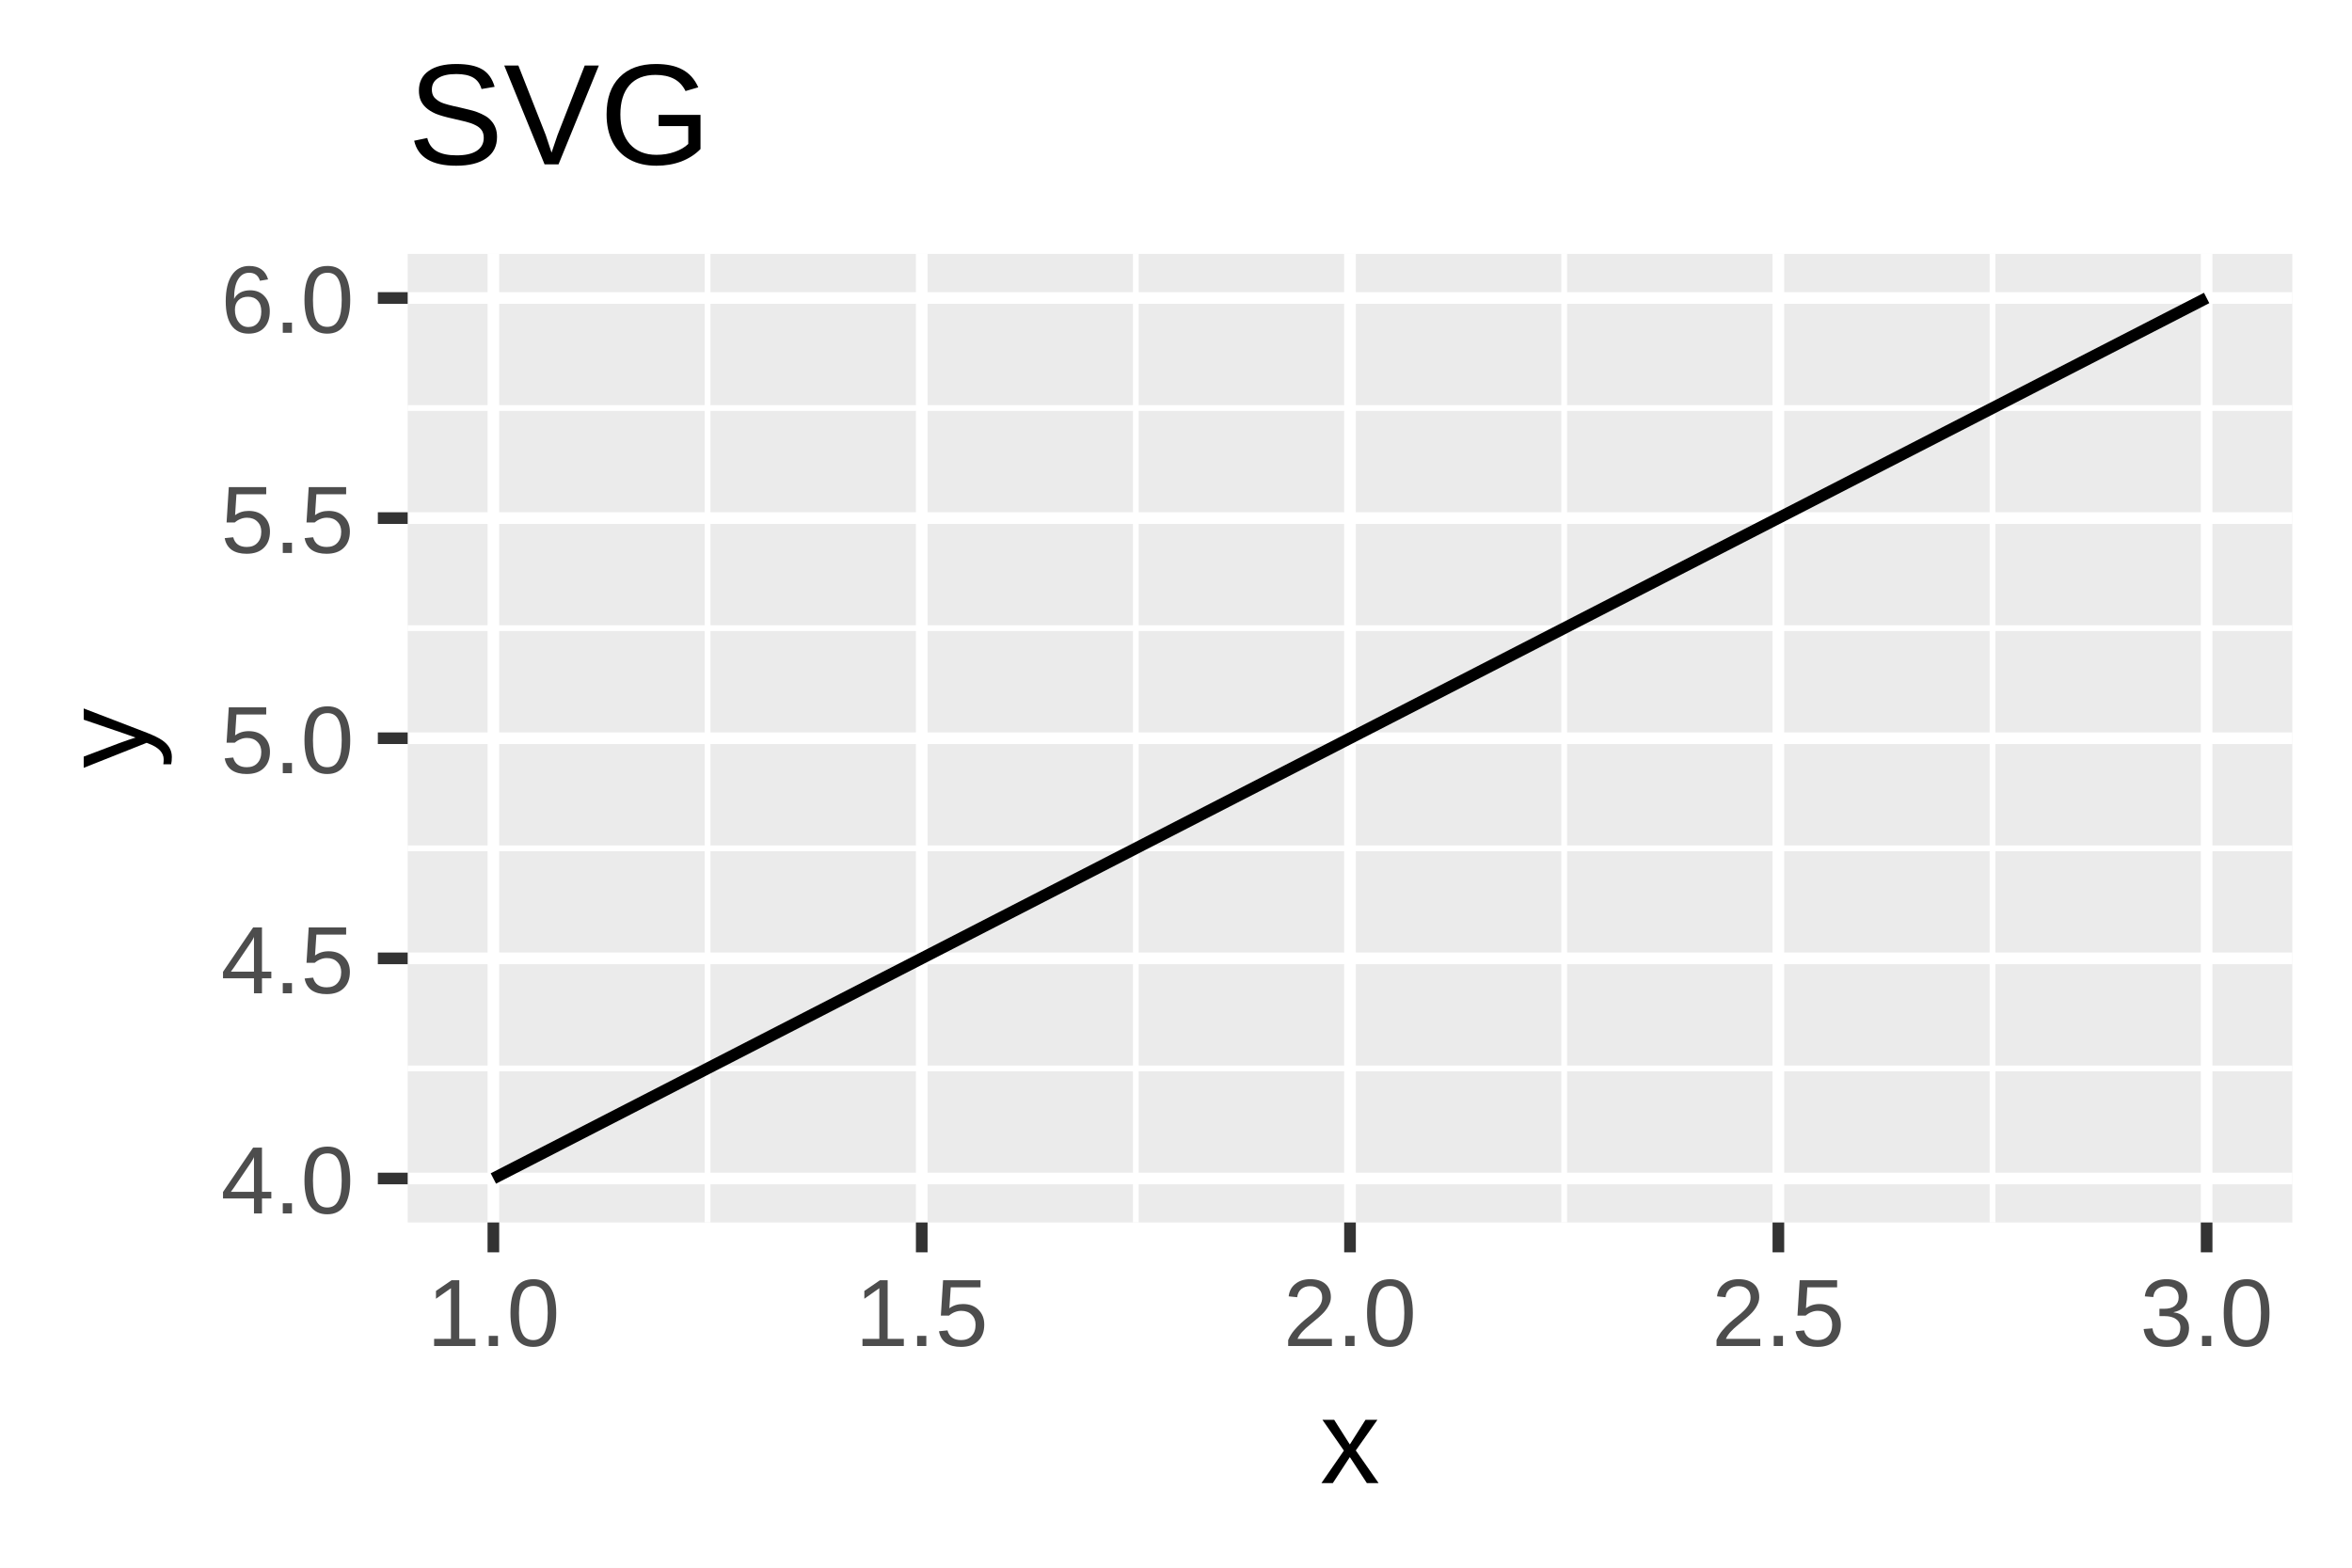
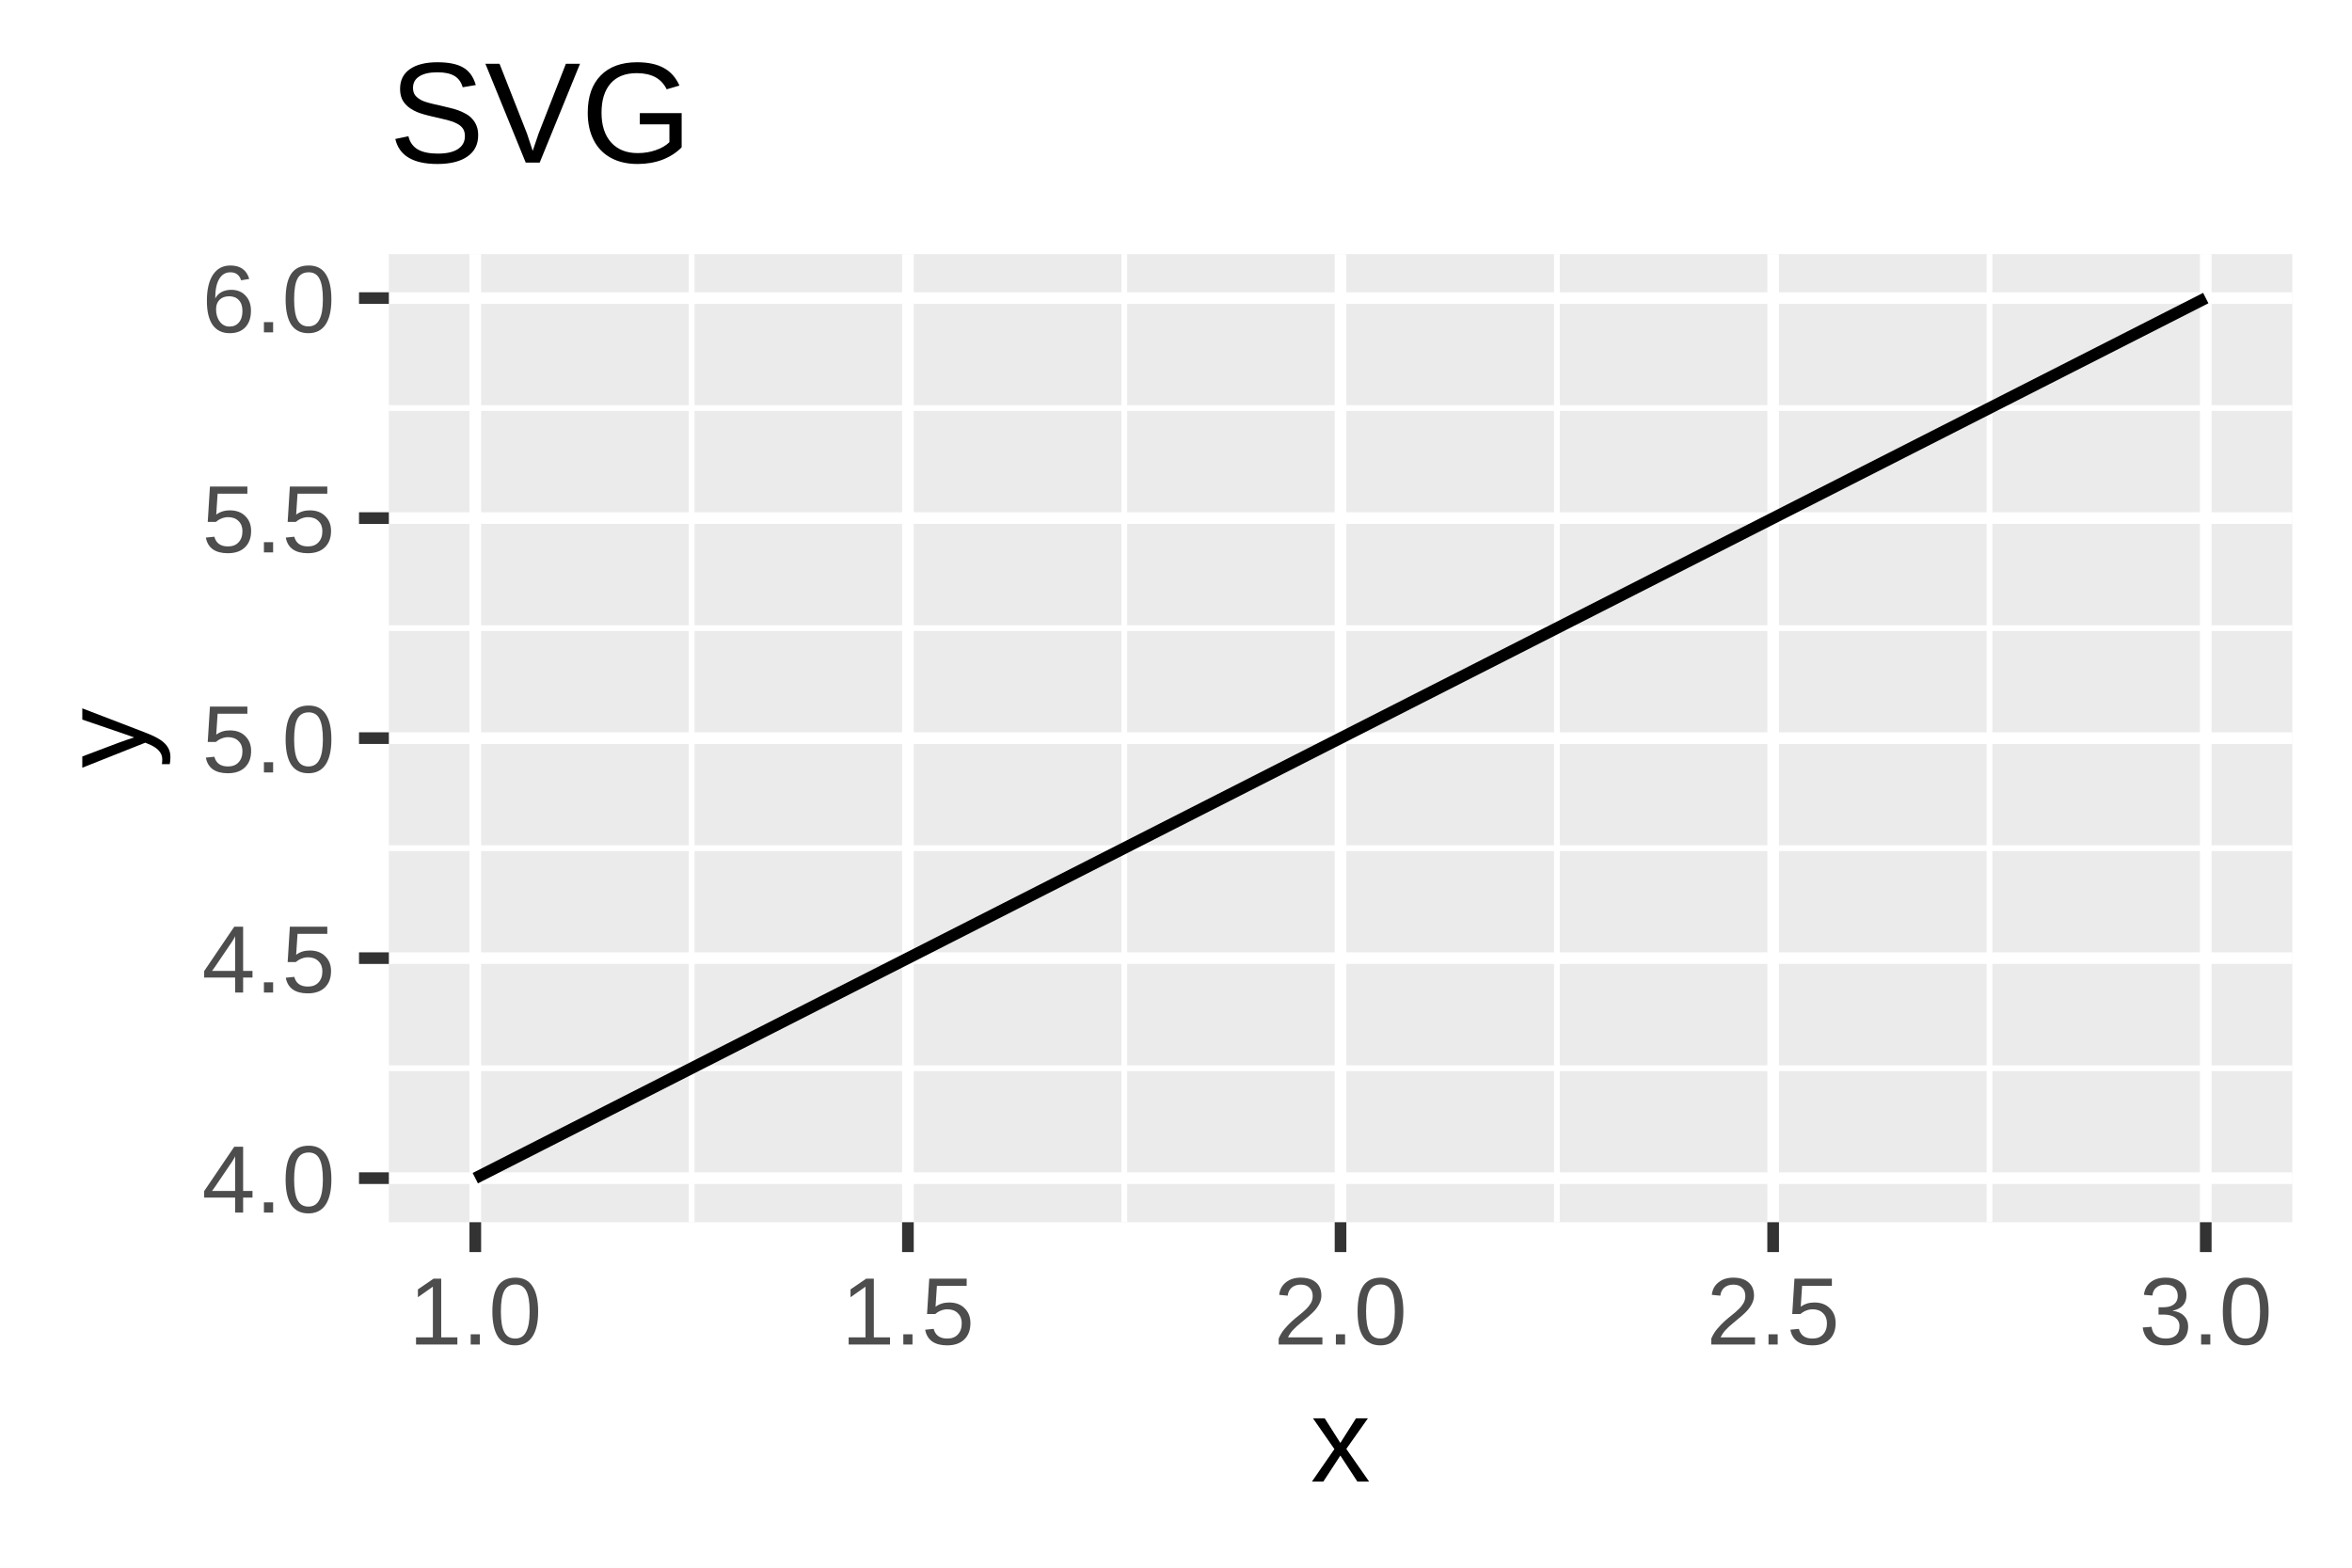
<svg xmlns="http://www.w3.org/2000/svg" class="svglite" width="216.00pt" height="144.00pt" viewBox="0 0 216.00 144.00">
  <defs>
    <style type="text/css">
    .svglite line, .svglite polyline, .svglite polygon, .svglite path, .svglite rect, .svglite circle {
      fill: none;
      stroke: #000000;
      stroke-linecap: round;
      stroke-linejoin: round;
      stroke-miterlimit: 10.00;
    }
    .svglite text {
      white-space: pre;
    }
  </style>
  </defs>
  <rect width="100%" height="100%" style="stroke: none; fill: #FFFFFF;" />
  <defs>
    <clipPath id="cpMC4wMHwyMTYuMDB8MC4wMHwxNDQuMDA=">
      <rect x="0.00" y="0.00" width="216.00" height="144.00" />
    </clipPath>
  </defs>
  <g clip-path="url(#cpMC4wMHwyMTYuMDB8MC4wMHwxNDQuMDA=)">
    <rect x="0.00" y="0.00" width="216.00" height="144.00" style="stroke-width: 1.07; stroke: #FFFFFF; fill: #FFFFFF;" />
  </g>
  <defs>
-     <clipPath id="cpMzcuNDR8MjEwLjUyfDIzLjMyfDExMi4yOQ==">
-       <rect x="37.44" y="23.32" width="173.08" height="88.97" />
+     <clipPath id="cpMzUuNzF8MjEwLjUyfDIzLjM0fDExMi4yNw==">
+       <rect x="35.71" y="23.34" width="174.81" height="88.93" />
    </clipPath>
  </defs>
-   <g clip-path="url(#cpMzcuNDR8MjEwLjUyfDIzLjMyfDExMi4yOQ==)">
-     <rect x="37.44" y="23.32" width="173.08" height="88.97" style="stroke-width: 1.07; stroke: none; fill: #EBEBEB;" />
-     <polyline points="37.44,98.14 210.52,98.14 " style="stroke-width: 0.53; stroke: #FFFFFF; stroke-linecap: butt;" />
-     <polyline points="37.44,77.92 210.52,77.92 " style="stroke-width: 0.53; stroke: #FFFFFF; stroke-linecap: butt;" />
-     <polyline points="37.44,57.70 210.52,57.70 " style="stroke-width: 0.53; stroke: #FFFFFF; stroke-linecap: butt;" />
-     <polyline points="37.44,37.48 210.52,37.48 " style="stroke-width: 0.53; stroke: #FFFFFF; stroke-linecap: butt;" />
-     <polyline points="64.98,112.29 64.98,23.32 " style="stroke-width: 0.53; stroke: #FFFFFF; stroke-linecap: butt;" />
-     <polyline points="104.31,112.29 104.31,23.32 " style="stroke-width: 0.53; stroke: #FFFFFF; stroke-linecap: butt;" />
-     <polyline points="143.65,112.29 143.65,23.32 " style="stroke-width: 0.53; stroke: #FFFFFF; stroke-linecap: butt;" />
-     <polyline points="182.99,112.29 182.99,23.32 " style="stroke-width: 0.53; stroke: #FFFFFF; stroke-linecap: butt;" />
-     <polyline points="37.44,108.25 210.52,108.25 " style="stroke-width: 1.07; stroke: #FFFFFF; stroke-linecap: butt;" />
-     <polyline points="37.44,88.03 210.52,88.03 " style="stroke-width: 1.07; stroke: #FFFFFF; stroke-linecap: butt;" />
-     <polyline points="37.44,67.81 210.52,67.81 " style="stroke-width: 1.07; stroke: #FFFFFF; stroke-linecap: butt;" />
-     <polyline points="37.44,47.59 210.52,47.59 " style="stroke-width: 1.07; stroke: #FFFFFF; stroke-linecap: butt;" />
-     <polyline points="37.44,27.37 210.52,27.37 " style="stroke-width: 1.07; stroke: #FFFFFF; stroke-linecap: butt;" />
-     <polyline points="45.31,112.29 45.31,23.32 " style="stroke-width: 1.07; stroke: #FFFFFF; stroke-linecap: butt;" />
-     <polyline points="84.65,112.29 84.65,23.32 " style="stroke-width: 1.07; stroke: #FFFFFF; stroke-linecap: butt;" />
-     <polyline points="123.98,112.29 123.98,23.32 " style="stroke-width: 1.07; stroke: #FFFFFF; stroke-linecap: butt;" />
-     <polyline points="163.32,112.29 163.32,23.32 " style="stroke-width: 1.07; stroke: #FFFFFF; stroke-linecap: butt;" />
-     <polyline points="202.65,112.29 202.65,23.32 " style="stroke-width: 1.07; stroke: #FFFFFF; stroke-linecap: butt;" />
-     <polyline points="45.31,108.25 123.98,67.81 202.65,27.37 " style="stroke-width: 1.07; stroke-linecap: butt;" />
+   <g clip-path="url(#cpMzUuNzF8MjEwLjUyfDIzLjM0fDExMi4yNw==)">
+     <rect x="35.71" y="23.34" width="174.81" height="88.93" style="stroke-width: 1.07; stroke: none; fill: #EBEBEB;" />
+     <polyline points="35.71,98.12 210.52,98.12 " style="stroke-width: 0.53; stroke: #FFFFFF; stroke-linecap: butt;" />
+     <polyline points="35.71,77.91 210.52,77.91 " style="stroke-width: 0.53; stroke: #FFFFFF; stroke-linecap: butt;" />
+     <polyline points="35.71,57.70 210.52,57.70 " style="stroke-width: 0.53; stroke: #FFFFFF; stroke-linecap: butt;" />
+     <polyline points="35.71,37.48 210.52,37.48 " style="stroke-width: 0.53; stroke: #FFFFFF; stroke-linecap: butt;" />
+     <polyline points="63.52,112.27 63.52,23.34 " style="stroke-width: 0.53; stroke: #FFFFFF; stroke-linecap: butt;" />
+     <polyline points="103.25,112.27 103.25,23.34 " style="stroke-width: 0.53; stroke: #FFFFFF; stroke-linecap: butt;" />
+     <polyline points="142.98,112.27 142.98,23.34 " style="stroke-width: 0.53; stroke: #FFFFFF; stroke-linecap: butt;" />
+     <polyline points="182.71,112.27 182.71,23.34 " style="stroke-width: 0.53; stroke: #FFFFFF; stroke-linecap: butt;" />
+     <polyline points="35.71,108.22 210.52,108.22 " style="stroke-width: 1.07; stroke: #FFFFFF; stroke-linecap: butt;" />
+     <polyline points="35.71,88.01 210.52,88.01 " style="stroke-width: 1.07; stroke: #FFFFFF; stroke-linecap: butt;" />
+     <polyline points="35.71,67.80 210.52,67.80 " style="stroke-width: 1.07; stroke: #FFFFFF; stroke-linecap: butt;" />
+     <polyline points="35.71,47.59 210.52,47.59 " style="stroke-width: 1.07; stroke: #FFFFFF; stroke-linecap: butt;" />
+     <polyline points="35.71,27.38 210.52,27.38 " style="stroke-width: 1.07; stroke: #FFFFFF; stroke-linecap: butt;" />
+     <polyline points="43.65,112.27 43.65,23.34 " style="stroke-width: 1.07; stroke: #FFFFFF; stroke-linecap: butt;" />
+     <polyline points="83.38,112.27 83.38,23.34 " style="stroke-width: 1.07; stroke: #FFFFFF; stroke-linecap: butt;" />
+     <polyline points="123.11,112.27 123.11,23.34 " style="stroke-width: 1.07; stroke: #FFFFFF; stroke-linecap: butt;" />
+     <polyline points="162.84,112.27 162.84,23.34 " style="stroke-width: 1.07; stroke: #FFFFFF; stroke-linecap: butt;" />
+     <polyline points="202.57,112.27 202.57,23.34 " style="stroke-width: 1.07; stroke: #FFFFFF; stroke-linecap: butt;" />
+     <polyline points="43.65,108.22 123.11,67.80 202.57,27.38 " style="stroke-width: 1.07; stroke-linecap: butt;" />
  </g>
  <g clip-path="url(#cpMC4wMHwyMTYuMDB8MC4wMHwxNDQuMDA=)">
-     <text x="32.51" y="111.46" text-anchor="end" style="font-size: 8.80px;fill: #4D4D4D; font-family: &quot;Arimo&quot;;" textLength="13.98px" lengthAdjust="spacingAndGlyphs">4.0</text>
-     <text x="32.51" y="91.24" text-anchor="end" style="font-size: 8.80px;fill: #4D4D4D; font-family: &quot;Arimo&quot;;" textLength="13.98px" lengthAdjust="spacingAndGlyphs">4.5</text>
-     <text x="32.51" y="71.02" text-anchor="end" style="font-size: 8.80px;fill: #4D4D4D; font-family: &quot;Arimo&quot;;" textLength="13.98px" lengthAdjust="spacingAndGlyphs">5.0</text>
-     <text x="32.51" y="50.79" text-anchor="end" style="font-size: 8.80px;fill: #4D4D4D; font-family: &quot;Arimo&quot;;" textLength="13.98px" lengthAdjust="spacingAndGlyphs">5.5</text>
-     <text x="32.51" y="30.57" text-anchor="end" style="font-size: 8.80px;fill: #4D4D4D; font-family: &quot;Arimo&quot;;" textLength="13.98px" lengthAdjust="spacingAndGlyphs">6.0</text>
-     <polyline points="34.70,108.25 37.44,108.25 " style="stroke-width: 1.07; stroke: #333333; stroke-linecap: butt;" />
-     <polyline points="34.70,88.03 37.44,88.03 " style="stroke-width: 1.07; stroke: #333333; stroke-linecap: butt;" />
-     <polyline points="34.70,67.81 37.44,67.81 " style="stroke-width: 1.07; stroke: #333333; stroke-linecap: butt;" />
-     <polyline points="34.70,47.59 37.44,47.59 " style="stroke-width: 1.07; stroke: #333333; stroke-linecap: butt;" />
-     <polyline points="34.70,27.37 37.44,27.37 " style="stroke-width: 1.07; stroke: #333333; stroke-linecap: butt;" />
-     <polyline points="45.31,115.03 45.31,112.29 " style="stroke-width: 1.07; stroke: #333333; stroke-linecap: butt;" />
-     <polyline points="84.65,115.03 84.65,112.29 " style="stroke-width: 1.07; stroke: #333333; stroke-linecap: butt;" />
-     <polyline points="123.98,115.03 123.98,112.29 " style="stroke-width: 1.07; stroke: #333333; stroke-linecap: butt;" />
-     <polyline points="163.32,115.03 163.32,112.29 " style="stroke-width: 1.07; stroke: #333333; stroke-linecap: butt;" />
-     <polyline points="202.65,115.03 202.65,112.29 " style="stroke-width: 1.07; stroke: #333333; stroke-linecap: butt;" />
-     <text x="45.31" y="123.64" text-anchor="middle" style="font-size: 8.80px;fill: #4D4D4D; font-family: &quot;Arimo&quot;;" textLength="13.98px" lengthAdjust="spacingAndGlyphs">1.0</text>
-     <text x="84.65" y="123.64" text-anchor="middle" style="font-size: 8.80px;fill: #4D4D4D; font-family: &quot;Arimo&quot;;" textLength="13.98px" lengthAdjust="spacingAndGlyphs">1.5</text>
-     <text x="123.98" y="123.64" text-anchor="middle" style="font-size: 8.80px;fill: #4D4D4D; font-family: &quot;Arimo&quot;;" textLength="13.98px" lengthAdjust="spacingAndGlyphs">2.0</text>
-     <text x="163.32" y="123.64" text-anchor="middle" style="font-size: 8.80px;fill: #4D4D4D; font-family: &quot;Arimo&quot;;" textLength="13.98px" lengthAdjust="spacingAndGlyphs">2.5</text>
-     <text x="202.65" y="123.64" text-anchor="middle" style="font-size: 8.80px;fill: #4D4D4D; font-family: &quot;Arimo&quot;;" textLength="13.98px" lengthAdjust="spacingAndGlyphs">3.0</text>
-     <text x="123.98" y="136.23" text-anchor="middle" style="font-size: 11.00px; font-family: &quot;Arimo&quot;;" textLength="6.51px" lengthAdjust="spacingAndGlyphs">x</text>
-     <text transform="translate(13.50,67.81) rotate(-90)" text-anchor="middle" style="font-size: 11.00px; font-family: &quot;Arimo&quot;;" textLength="6.51px" lengthAdjust="spacingAndGlyphs">y</text>
-     <text x="37.44" y="15.10" style="font-size: 13.20px; font-family: &quot;Arimo&quot;;" textLength="27.62px" lengthAdjust="spacingAndGlyphs">SVG</text>
+     <text x="30.78" y="111.38" text-anchor="end" style="font-size: 8.80px;fill: #4D4D4D; font-family: &quot;Arial&quot;;" textLength="12.23px" lengthAdjust="spacingAndGlyphs">4.0</text>
+     <text x="30.78" y="91.17" text-anchor="end" style="font-size: 8.80px;fill: #4D4D4D; font-family: &quot;Arial&quot;;" textLength="12.23px" lengthAdjust="spacingAndGlyphs">4.5</text>
+     <text x="30.78" y="70.95" text-anchor="end" style="font-size: 8.80px;fill: #4D4D4D; font-family: &quot;Arial&quot;;" textLength="12.23px" lengthAdjust="spacingAndGlyphs">5.0</text>
+     <text x="30.78" y="50.74" text-anchor="end" style="font-size: 8.80px;fill: #4D4D4D; font-family: &quot;Arial&quot;;" textLength="12.23px" lengthAdjust="spacingAndGlyphs">5.5</text>
+     <text x="30.78" y="30.53" text-anchor="end" style="font-size: 8.80px;fill: #4D4D4D; font-family: &quot;Arial&quot;;" textLength="12.23px" lengthAdjust="spacingAndGlyphs">6.0</text>
+     <polyline points="32.97,108.22 35.71,108.22 " style="stroke-width: 1.07; stroke: #333333; stroke-linecap: butt;" />
+     <polyline points="32.97,88.01 35.71,88.01 " style="stroke-width: 1.07; stroke: #333333; stroke-linecap: butt;" />
+     <polyline points="32.97,67.80 35.71,67.80 " style="stroke-width: 1.07; stroke: #333333; stroke-linecap: butt;" />
+     <polyline points="32.97,47.59 35.71,47.59 " style="stroke-width: 1.07; stroke: #333333; stroke-linecap: butt;" />
+     <polyline points="32.97,27.38 35.71,27.38 " style="stroke-width: 1.07; stroke: #333333; stroke-linecap: butt;" />
+     <polyline points="43.65,115.01 43.65,112.27 " style="stroke-width: 1.07; stroke: #333333; stroke-linecap: butt;" />
+     <polyline points="83.38,115.01 83.38,112.27 " style="stroke-width: 1.07; stroke: #333333; stroke-linecap: butt;" />
+     <polyline points="123.11,115.01 123.11,112.27 " style="stroke-width: 1.07; stroke: #333333; stroke-linecap: butt;" />
+     <polyline points="162.84,115.01 162.84,112.27 " style="stroke-width: 1.07; stroke: #333333; stroke-linecap: butt;" />
+     <polyline points="202.57,115.01 202.57,112.27 " style="stroke-width: 1.07; stroke: #333333; stroke-linecap: butt;" />
+     <text x="43.65" y="123.50" text-anchor="middle" style="font-size: 8.80px;fill: #4D4D4D; font-family: &quot;Arial&quot;;" textLength="12.23px" lengthAdjust="spacingAndGlyphs">1.0</text>
+     <text x="83.38" y="123.50" text-anchor="middle" style="font-size: 8.80px;fill: #4D4D4D; font-family: &quot;Arial&quot;;" textLength="12.23px" lengthAdjust="spacingAndGlyphs">1.5</text>
+     <text x="123.11" y="123.50" text-anchor="middle" style="font-size: 8.80px;fill: #4D4D4D; font-family: &quot;Arial&quot;;" textLength="12.23px" lengthAdjust="spacingAndGlyphs">2.0</text>
+     <text x="162.84" y="123.50" text-anchor="middle" style="font-size: 8.80px;fill: #4D4D4D; font-family: &quot;Arial&quot;;" textLength="12.23px" lengthAdjust="spacingAndGlyphs">2.5</text>
+     <text x="202.57" y="123.50" text-anchor="middle" style="font-size: 8.80px;fill: #4D4D4D; font-family: &quot;Arial&quot;;" textLength="12.23px" lengthAdjust="spacingAndGlyphs">3.0</text>
+     <text x="123.11" y="136.09" text-anchor="middle" style="font-size: 11.00px; font-family: &quot;Arial&quot;;" textLength="5.50px" lengthAdjust="spacingAndGlyphs">x</text>
+     <text transform="translate(13.37,67.80) rotate(-90)" text-anchor="middle" style="font-size: 11.00px; font-family: &quot;Arial&quot;;" textLength="5.50px" lengthAdjust="spacingAndGlyphs">y</text>
+     <text x="35.71" y="14.94" style="font-size: 13.20px; font-family: &quot;Arial&quot;;" textLength="27.86px" lengthAdjust="spacingAndGlyphs">SVG</text>
  </g>
</svg>
